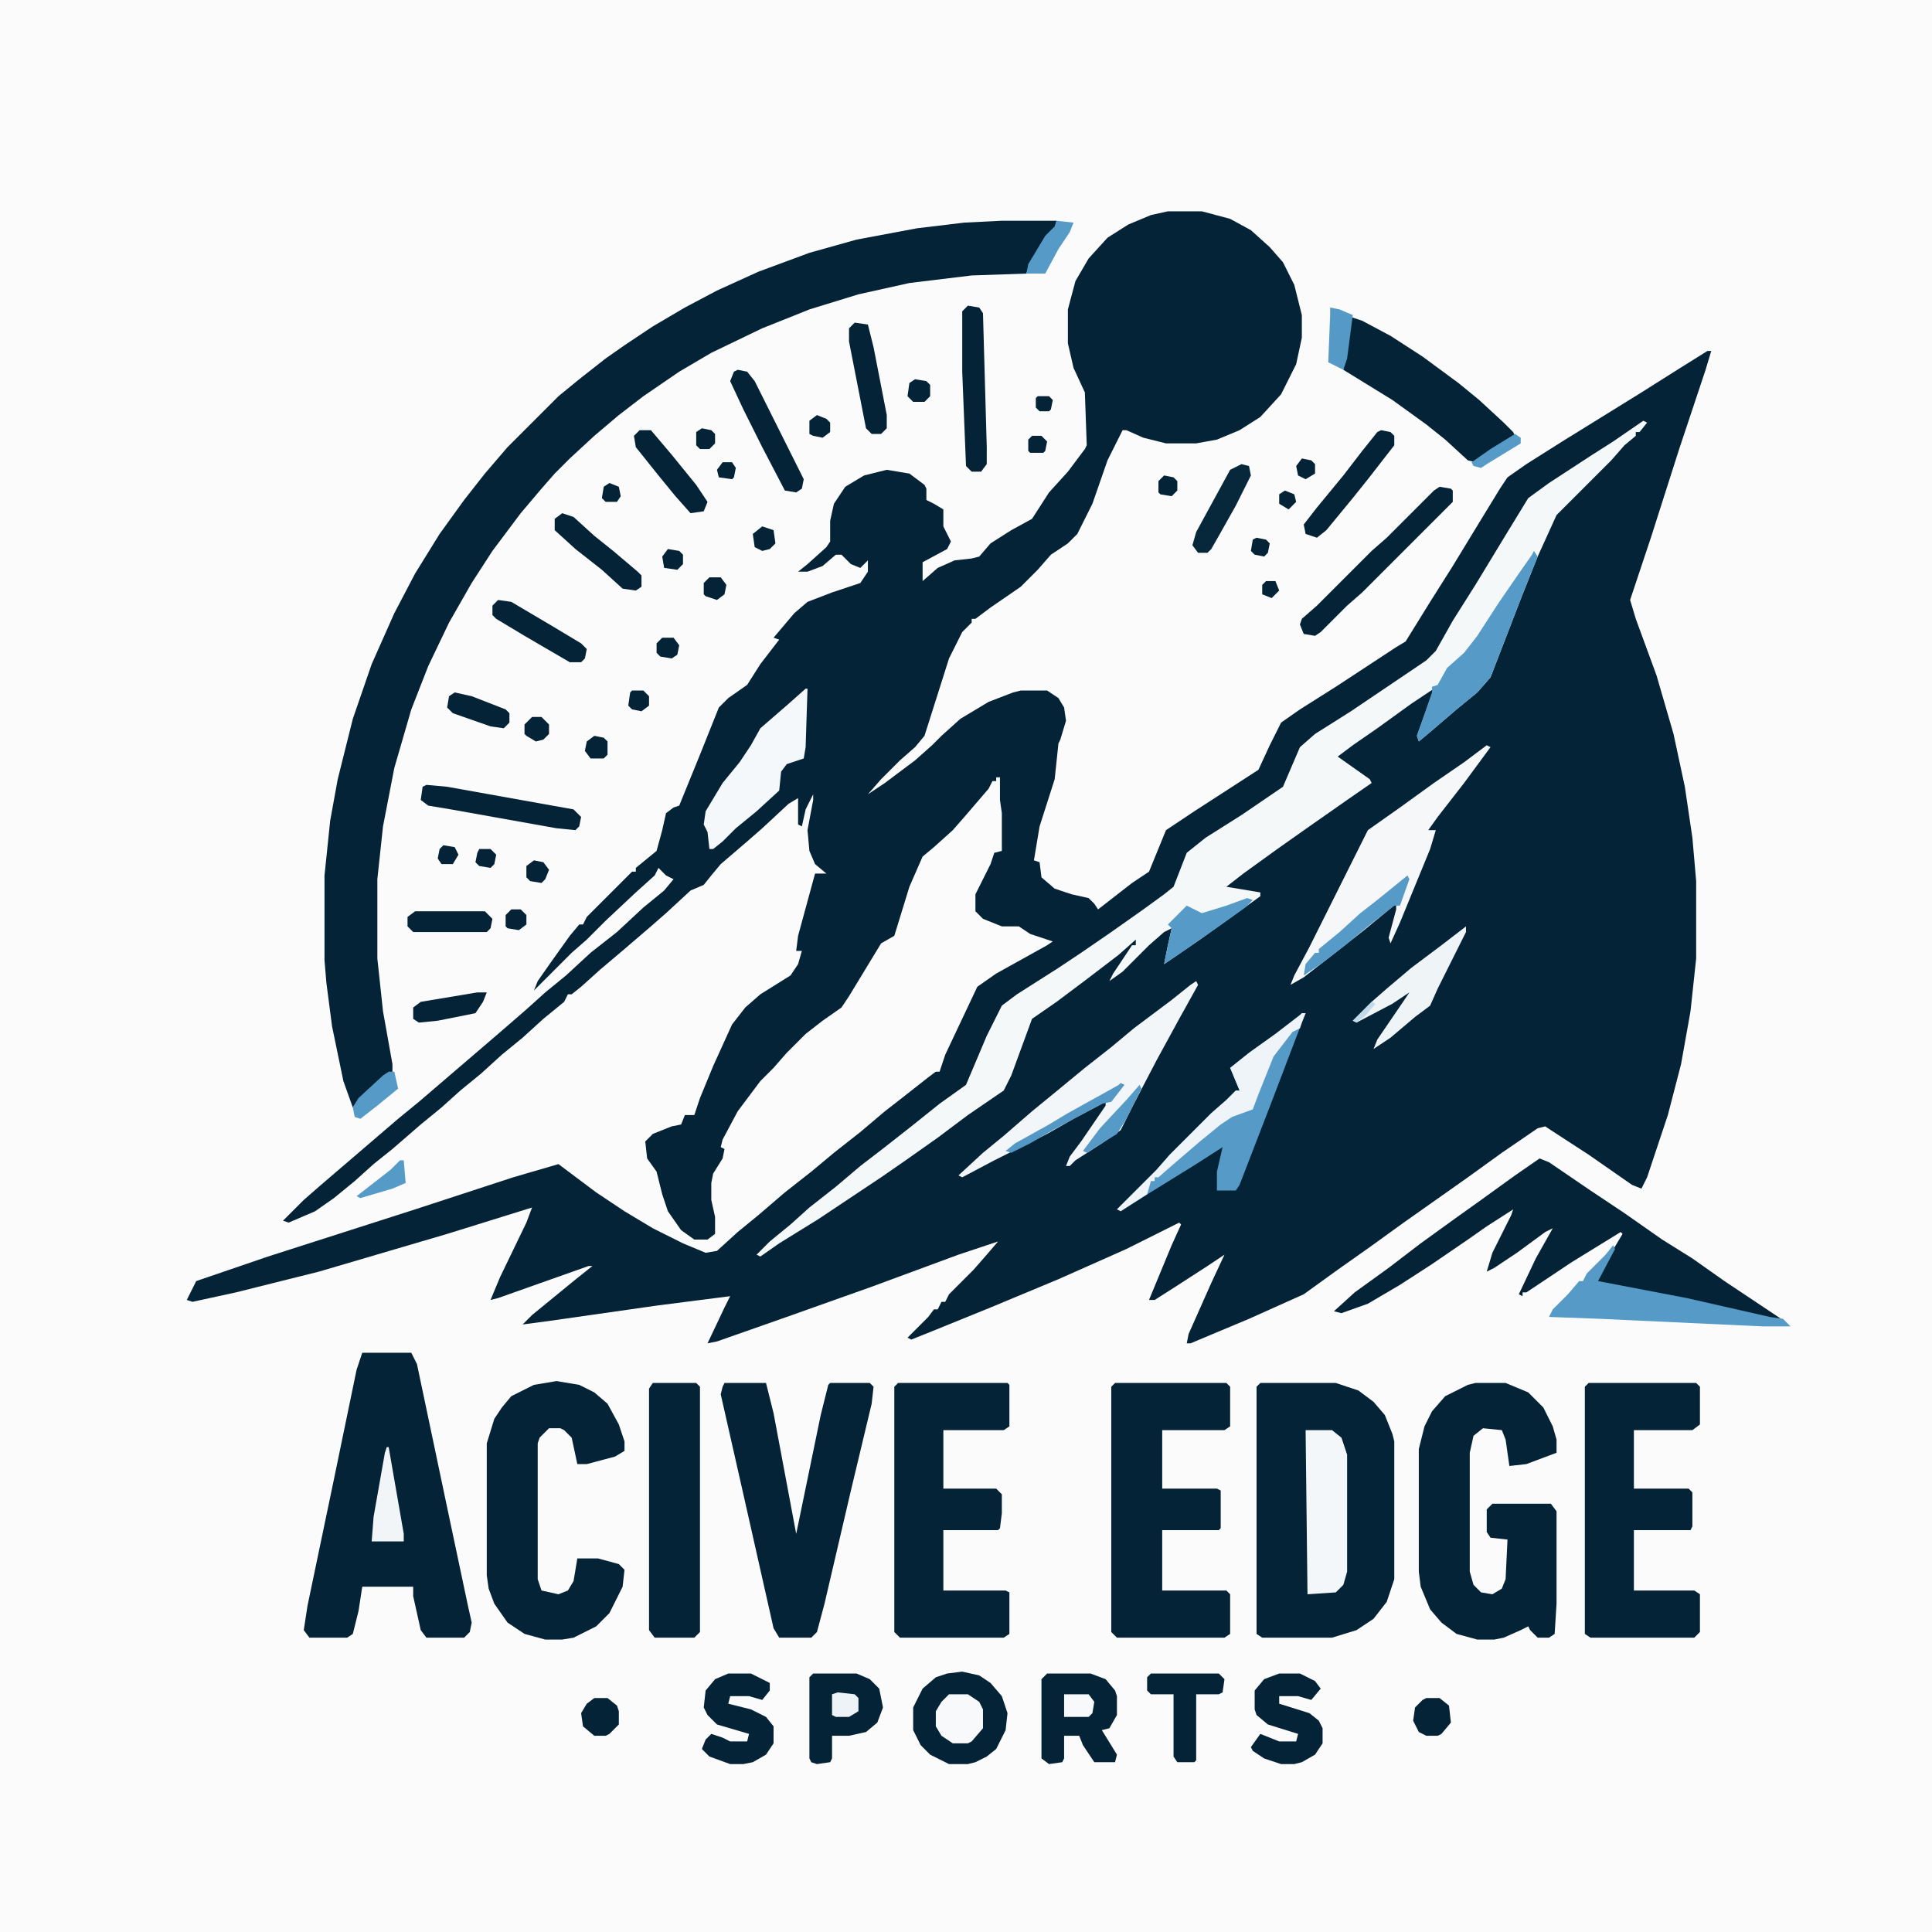
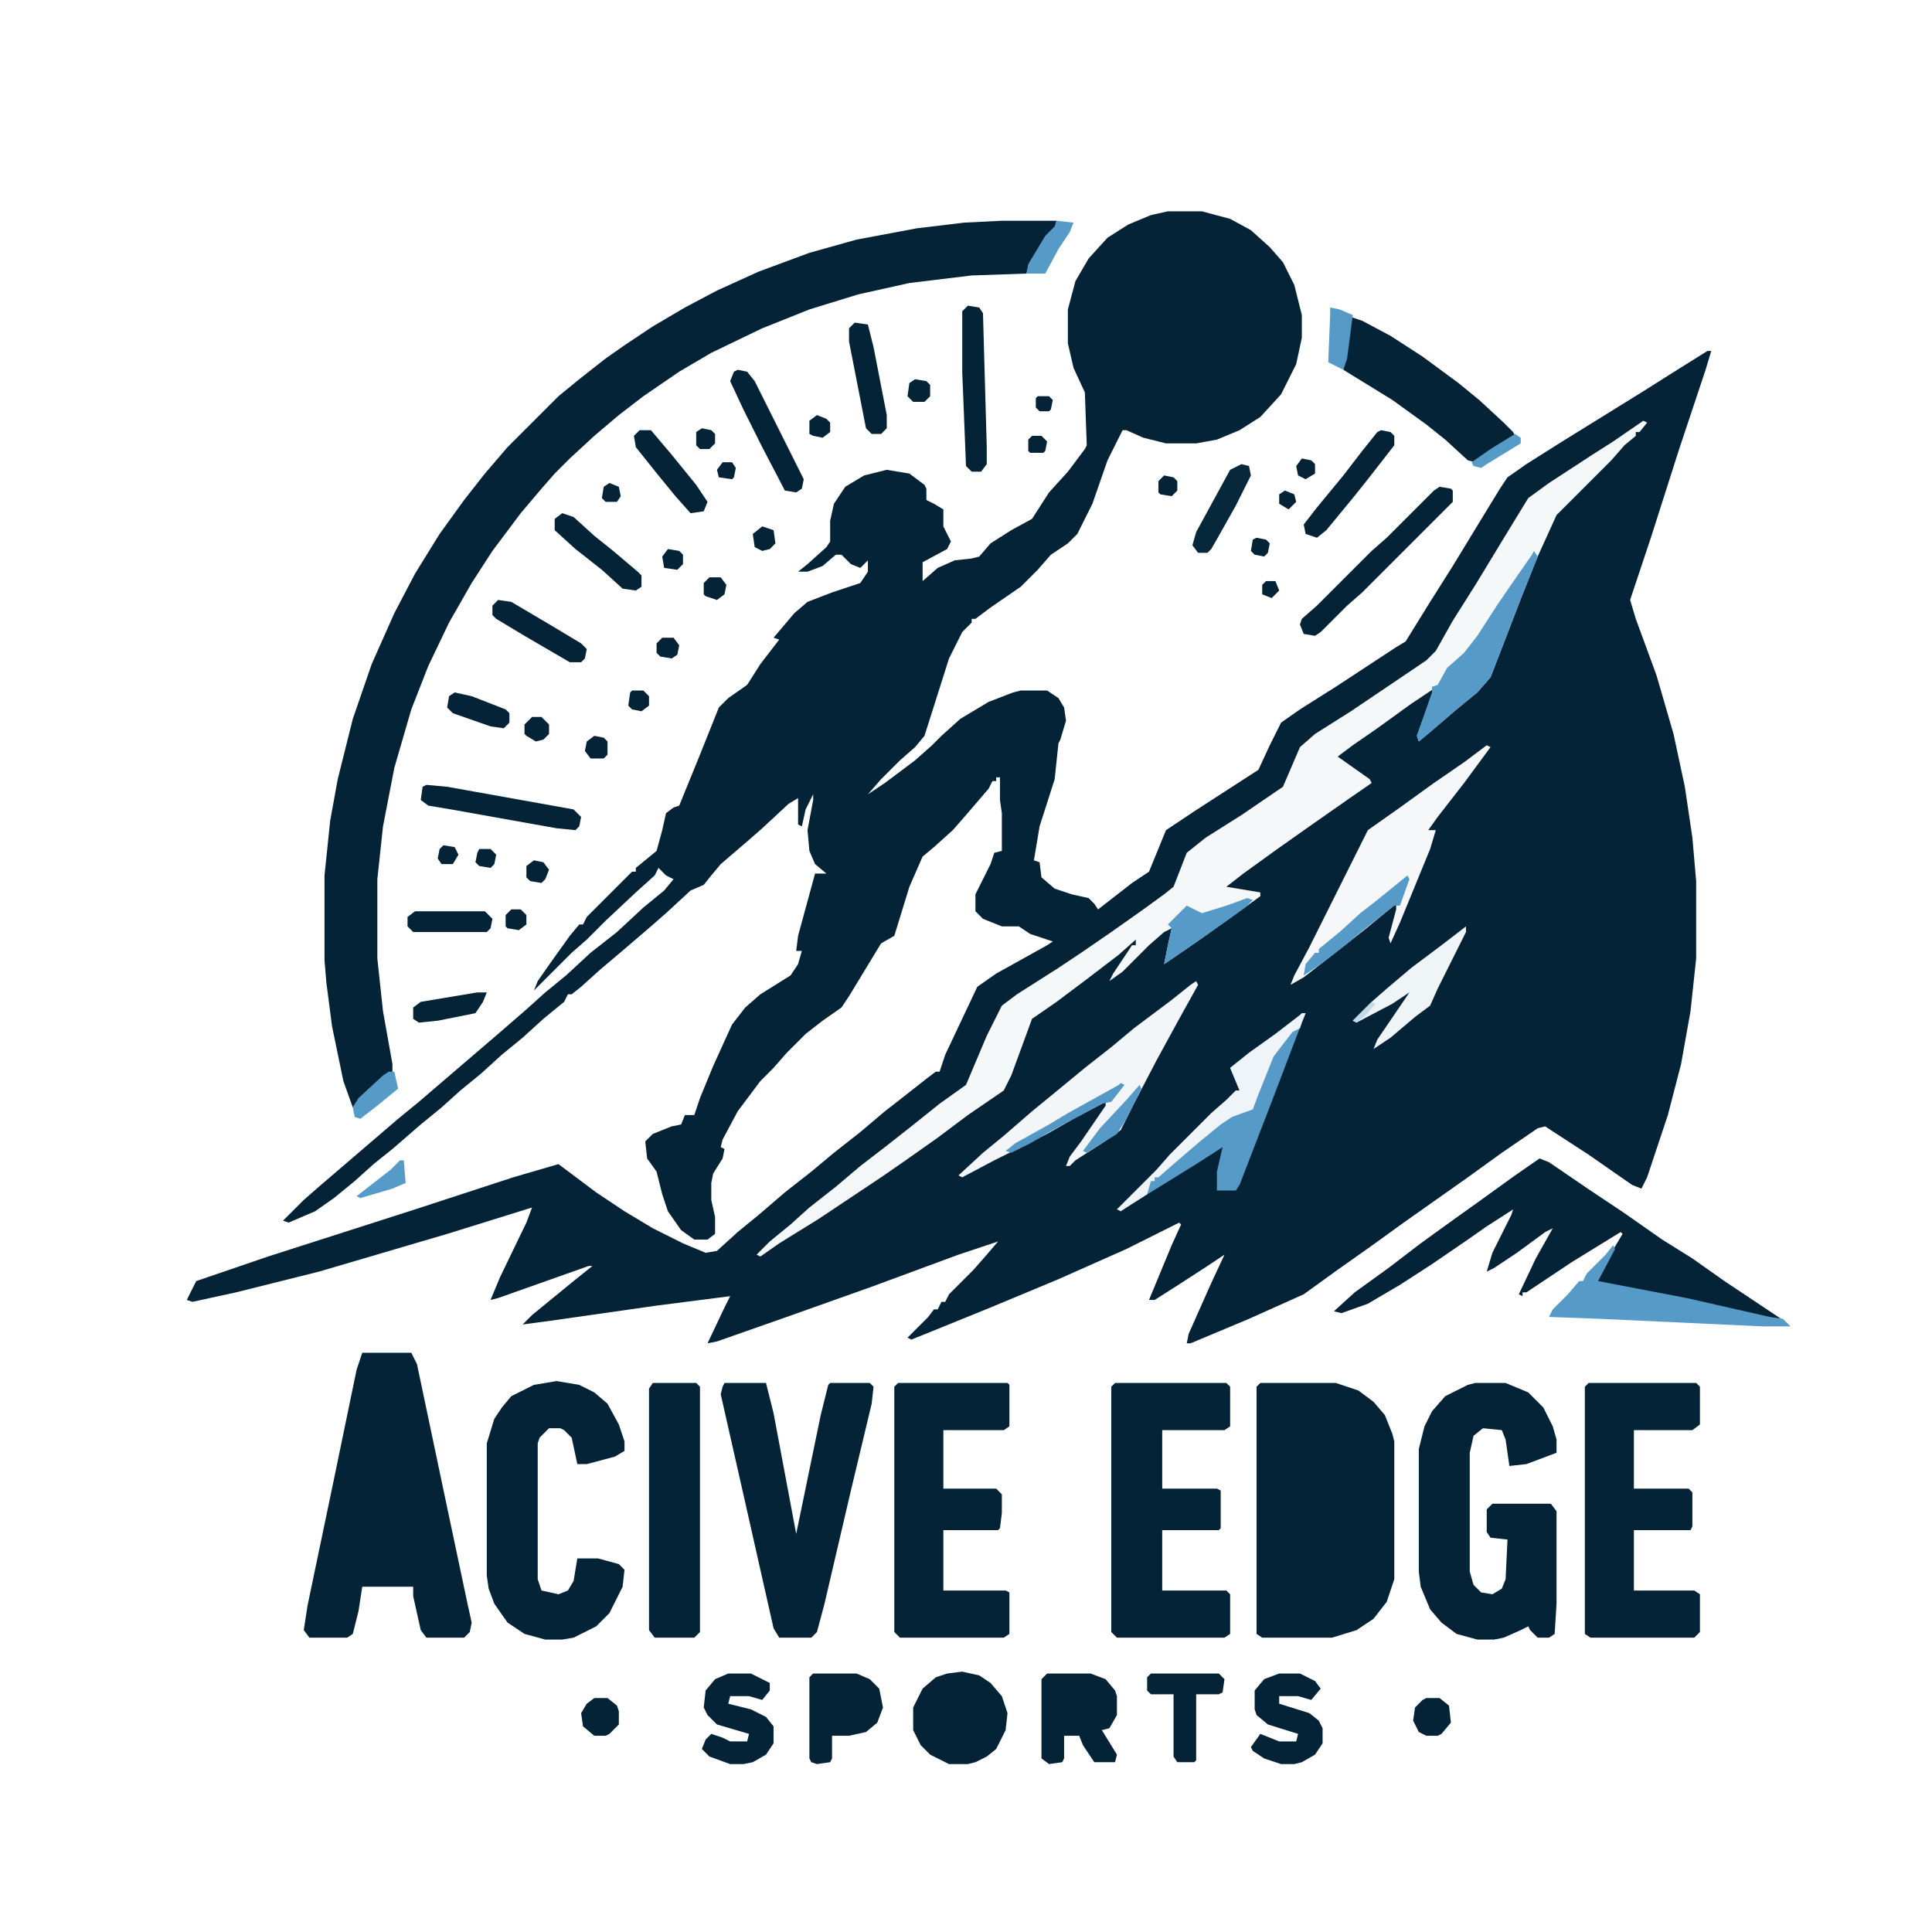
<svg xmlns="http://www.w3.org/2000/svg" version="1.1" viewBox="0 0 1024 1024" width="1024" height="1024">
-   <path transform="translate(0)" d="m0 0h1024v1024h-1024z" fill="#FBFBFB" />
+   <path transform="translate(0)" d="m0 0h1024v1024h-1024z" fill="transparent" />
  <path transform="translate(619,112)" d="m0 0h18l15 4 11 6 10 9 7 8 6 12 4 16v12l-3 14-8 16-11 12-11 7-12 5-11 2h-16l-12-3-9-4h-2l-8 16-8 23-8 16-5 5-9 6-7 8-9 9-16 11-8 6h-2v2l-5 5-7 14-13 41-5 6-8 7-10 10-7 8 9-6 16-12 9-8 5-5 10-9 15-9 13-5 4-1h14l6 4 3 5 1 7-3 10-1 2-2 19-8 25-3 18 3 1 1 8 7 6 9 3 9 2 3 3 2 3 18-14 9-6 9-22 15-10 34-22 6-13 6-12 10-7 19-12 32-21 5-3 13-21 12-19 14-23 11-18 4-6 10-7 19-12 42-26 19-12 16-10h2l-3 10-14 42-15 47-11 33 3 10 11 30 9 31 6 28 4 27 2 23v41l-3 28-5 28-7 27-11 33-3 6-5-2-23-16-20-13-3-2-4 1-19 13-18 13-34 24-18 13-17 12-18 13-29 13-31 13h-2l1-5 12-27 7-15-9 6-17 11-11 7h-3l12-29 5-11-1-1-28 14-36 16-36 15-32 13-10 4-2-1 11-11 3-4h2l2-4h2l2-4 13-13 7-8 6-7-21 7-46 17-45 16-37 13-5 1 9-19 3-6-39 5-56 8-15 2 5-5 22-18 10-8h-2l-48 17-4 1 5-12 14-29 3-8-45 14-68 20-44 11-23 5-3-1 5-10 38-13 78-25 52-17 24-7 20 15 15 10 15 9 16 8 12 5 6-1 11-10 11-9 14-12 14-11 12-10 14-11 13-11 9-7 14-11 4-3h2l3-9 17-36 10-7 27-15 3-2-12-4-6-4h-9l-10-4-4-4v-9l8-16 2-6 4-1v-20l-1-7v-12h-2v2h-2l-2 4-12 14-7 8-10 9-6 5-7 16-8 26-7 4-17 28-4 6-10 7-9 7-10 10-7 8-7 7-12 16-8 15-1 4 2 1-1 5-5 8-1 5v9l2 9v9l-4 3h-7l-7-5-7-10-3-9-3-12-5-7-1-9 4-4 10-4 5-1 2-5h5l3-9 7-17 10-22 7-9 8-7 16-10 4-6 2-7h-3l1-8 9-33h6l-6-5-3-7-1-11 3-16v-3l-4 8-2 9-2-1v-14l-5 3-14 13-8 7-14 12-5 6-4 5-7 3-13 12-8 7-14 12-13 11-10 9-5 4h-2l-2 4-11 9-11 10-11 9-11 10-11 9-10 9-11 9-15 13-10 8-10 9-11 9-10 7-14 6-3-1 11-11 8-7 42-36 11-9 42-36 15-13 10-9 11-9 13-12 14-11 14-13 11-9 5-6-4-2-4-4-2 4-10 9-16 15-10 10-8 7-20 20 2-5 7-10 10-14 5-6h2l2-4 24-24h2v-2l11-9 3-11 2-9 4-3 3-1 11-27 10-25 5-5 10-7 7-11 10-13-3-1 11-13 7-6 13-5 15-5 4-6v-6l-4 4-5-2-5-5h-3l-7 6-8 3h-5l5-4 10-9 2-3v-11l2-9 6-9 10-6 12-3 12 2 8 6 1 2v6l4 2 5 3v9l4 8-2 4-13 7v10l8-7 9-4 9-1 4-1 6-7 11-7 11-6 9-14 10-11 9-12 1-2-1-28-6-13-3-13v-18l4-15 7-12 10-11 11-7 12-5z" fill="#052336" />
  <path transform="translate(531,117)" d="m0 0h29l-1 4-6 7-8 14-1 3-29 1-33 4-27 6-26 8-25 10-27 13-17 10-19 13-13 10-13 11-13 12-8 8-7 8-11 13-15 20-11 17-12 21-11 23-9 23-9 31-6 31-3 28v42l3 28 5 28v4l-8 6-11 10-2 3-5-14-6-29-3-23-1-12v-45l3-29 4-22 8-32 10-29 12-27 11-21 13-21 13-18 11-14 12-14 27-27 11-9 14-11 10-7 15-10 17-10 17-9 22-10 27-10 25-7 32-6 25-3z" fill="#052336" />
  <path transform="translate(871,223)" d="m0 0 2 1-4 5h-2v2l-6 5-7 8-29 29-10 22-8 20-17 44-7 8-11 9-14 12-6 5-1-3 9-25-12 8-18 13-13 9-8 6 17 12 1 2-13 9-20 14-17 12-18 13-9 7 18 3v2l-18 13-14 10-16 11-3 2 2-10 2-9-4 2-8 7-14 14-7 5 2-4 10-15h2v-3l-9 8-17 13-16 12-13 9-11 30-4 8-19 13-16 12-17 12-13 9-33 22-21 13-10 7-2-1 7-7 11-9 10-9 14-11 13-11 13-10 14-11 15-12 14-10 11-26 8-16 8-6 22-14 12-8 16-11 17-12 11-8 5-4 7-18 10-8 19-12 22-15 9-21 8-7 19-12 40-27 5-5 9-16 12-19 17-28 11-18 11-8 23-15 11-7z" fill="#F5F8F9" />
  <path transform="translate(668,733)" d="m0 0h40l12 4 8 6 6 7 4 10 1 4v73l-4 12-7 9-9 6-13 4h-37l-3-2v-131z" fill="#052336" />
  <path transform="translate(192,717)" d="m0 0h26l3 6 16 76 11 52 2 9-1 5-3 3h-20l-3-4-4-18v-5h-27l-2 13-3 12-3 2h-20l-3-4 2-13 14-67 12-58z" fill="#052336" />
  <path transform="translate(782,733)" d="m0 0h16l12 5 8 8 5 10 2 7v7l-16 6-9 1-2-14-2-5-10-1-5 4-2 9v63l2 7 4 4 6 1 5-3 2-5 1-21-9-1-2-3v-12l3-3h31l3 4v49l-1 16-3 2h-6l-4-4-1-2-4 2-9 4-5 1h-9l-11-3-8-6-6-7-5-12-1-8v-65l3-12 4-8 7-8 12-6z" fill="#052336" />
  <path transform="translate(591,733)" d="m0 0h59l2 2v21l-3 2h-33v31h29l2 1v20l-1 1h-30v32h34l2 2v21l-3 2h-57l-3-3v-130z" fill="#052336" />
  <path transform="translate(842,733)" d="m0 0h57l2 2v20l-4 3h-31v31h29l2 2v18l-1 2h-30v32h32l3 2v20l-3 3h-55l-3-2v-131z" fill="#052336" />
  <path transform="translate(476,733)" d="m0 0h58l1 1v22l-3 2h-32v31h28l3 3v10l-1 8-1 1h-29v32h33l2 1v22l-3 2h-55l-3-3v-130z" fill="#052336" />
  <path transform="translate(384,733)" d="m0 0h22l4 16 12 64 13-63 4-16 1-1h21l2 2-1 9-11 46-14 60-4 15-3 3h-17l-3-5-16-71-12-53 1-4z" fill="#052336" />
  <path transform="translate(295,732)" d="m0 0 12 2 8 4 7 6 6 11 3 9v5l-5 3-15 4h-5l-3-14-4-4-2-1h-6l-5 5-1 3v72l2 6 9 2 5-2 3-5 2-12h11l11 3 3 3-1 9-7 14-7 7-12 6-6 1h-9l-11-3-9-6-7-10-3-8-1-7v-70l4-13 4-6 5-6 12-6z" fill="#052336" />
  <path transform="translate(816,614)" d="m0 0 5 2 22 15 18 12 20 14 16 10 17 12 30 20-3 1-33-8-45-9-17-3 8-16 6-10-1-1-26 16-24 16h-2v2l-2-1 9-19 9-16-4 2-15 11-12 8-4 2 3-10 10-20 1-3-14 9-10 7-19 13-17 11-17 10-14 5-4-1 11-10 18-13 17-13 18-13 14-10 18-13z" fill="#052336" />
  <path transform="translate(346,733)" d="m0 0h23l2 2v130l-3 3h-21l-3-4v-128z" fill="#052336" />
  <path transform="translate(788,395)" d="m0 0 2 1-14 19-14 18-5 7h4l-3 10-16 39-5 11-1-3 4-15v-3l-17 14-14 11-18 14-7 4 2-5 8-15 31-62 17-12 18-13 16-11z" fill="#F5F7F9" />
  <path transform="translate(634,520)" d="m0 0 1 2-10 18-12 22-12 23-7 14-10 7-14 9-3 3h-2l2-5 6-8 13-19v-2l-17 9-14 8-28 14-17 9-2-1 13-12 11-9 15-13 11-9 17-14 14-11 12-10 20-15 10-8z" fill="#F2F6F9" />
  <path transform="translate(716,168)" d="m0 0 6 2 15 8 17 11 19 14 11 9 13 12 5 5 1 2-18 11-3 3-4-1-12-11-10-8-18-13-26-16 3-20z" fill="#052336" />
  <path transform="translate(690,537)" d="m0 0h2l-2 5-16 42-17 44-2 3h-10v-10l3-13-14 9-21 13-18 11h-3l21-21 7-8 22-22 8-7 5-5h2l-5-12 10-8 14-10 13-10z" fill="#569AC7" />
  <path transform="translate(510,886)" d="m0 0 9 2 6 4 6 7 3 9-1 9-5 10-5 4-6 3-4 1h-10l-10-5-5-5-4-8v-12l5-10 7-6 6-2z" fill="#052336" />
-   <path transform="translate(692,758)" d="m0 0h14l5 4 3 9v62l-2 7-4 4-15 1z" fill="#F4F7F9" />
-   <path transform="translate(427,365)" d="m0 0h1l-1 31-1 6-9 3-3 4-1 10-12 11-11 9-7 7-5 4h-2l-1-9-2-4 1-7 9-15 9-11 6-9 5-9 15-13z" fill="#F5F8FA" />
+   <path transform="translate(692,758)" d="m0 0h14l5 4 3 9v62l-2 7-4 4-15 1z" fill="transparent" />
+   <path transform="translate(427,365)" d="m0 0h1l-1 31-1 6-9 3-3 4-1 10-12 11-11 9-7 7-5 4h-2l-1-9-2-4 1-7 9-15 9-11 6-9 5-9 15-13z" fill="transparent" />
  <path transform="translate(555,887)" d="m0 0h23l8 3 5 6 1 3v10l-4 7-4 1 8 13-1 4h-11l-6-9-2-5h-8v12l-1 2-7 1-4-3v-42z" fill="#052336" />
  <path transform="translate(855,660)" d="m0 0 1 2-9 17 47 9 44 10 7 1 4 4h-15l-86-4-27-1 2-4 8-8 6-7h2l2-4 10-10z" fill="#569AC7" />
  <path transform="translate(431,887)" d="m0 0h23l7 3 5 5 2 10-3 8-6 5-9 2h-9v12l-1 2-7 1-3-1-1-2v-43z" fill="#052336" />
  <path transform="translate(813,292)" d="m0 0 2 3-8 20-17 44-7 8-11 9-14 12-6 5-1-3 8-23v-3l3-1 5-9 9-8 7-9 11-17 11-16 7-10z" fill="#569AC7" />
  <path transform="translate(386,887)" d="m0 0h12l10 5v4l-4 5-7-2h-10l-1 4 12 3 8 4 4 5v9l-4 6-7 4-5 1h-7l-11-4-4-4 2-5 3-3 6 2 4 2h9l1-4-17-5-5-5-2-4 1-9 5-6z" fill="#052336" />
  <path transform="translate(678,887)" d="m0 0h11l8 4 3 4-5 6-7-2h-10v4l16 5 5 4 2 4v8l-4 6-7 4-4 1h-7l-9-3-6-4-1-2 5-7 10 4h9l1-4-16-5-6-5-1-3v-10l5-6z" fill="#052336" />
  <path transform="translate(763,258)" d="m0 0 6 1 1 1v6l-48 48-8 7-14 14-3 2-6-1-2-5 1-3 8-7 29-29 8-7 25-25z" fill="#052336" />
  <path transform="translate(690,537)" d="m0 0h2l-2 5-1 3-4 2-10 13-8 20-3 8-11 4-6 4-11 9-14 12-8 7h-2v2h-2l-2 7-14 9-2-1 21-21 7-8 22-22 8-7 5-5h2l-5-12 10-8 14-10 13-10z" fill="#EEF4F7" />
  <path transform="translate(513,162)" d="m0 0 6 1 2 3 2 71v9l-3 4h-5l-3-3-2-50v-32z" fill="#052336" />
  <path transform="translate(777,491)" d="m0 0v3l-15 30-4 9-8 6-13 11-9 6 2-5 15-22 2-3-9 6-19 10-2-1 10-10 8-7 13-11 16-12z" fill="#EFF4F7" />
  <path transform="translate(226,416)" d="m0 0 11 1 67 12 4 4-1 5-2 2-10-1-56-10-12-2-4-3 1-7z" fill="#052336" />
  <path transform="translate(610,887)" d="m0 0h36l3 3-1 7-2 1h-12v35l-1 1h-9l-2-3v-33h-12l-2-2v-7z" fill="#052336" />
  <path transform="translate(391,196)" d="m0 0 5 1 4 5 26 52-1 5-3 2-6-1-12-23-10-20-7-15 2-5z" fill="#052336" />
  <path transform="translate(732,228)" d="m0 0 5 1 2 2v5l-14 18-8 10-14 17-5 4-6-2-1-5 7-9 14-17 10-13 8-10z" fill="#052336" />
  <path transform="translate(453,171)" d="m0 0 7 1 3 12 7 36v7l-3 3h-5l-3-3-9-46v-7z" fill="#052336" />
  <path transform="translate(298,272)" d="m0 0 6 2 11 10 10 8 13 11 2 2v6l-3 2-7-1-11-10-14-11-11-10v-6z" fill="#052336" />
  <path transform="translate(264,318)" d="m0 0 7 1 22 13 15 9 3 3-1 5-2 2h-6l-24-14-15-9-2-2v-5z" fill="#052336" />
  <path transform="translate(339,228)" d="m0 0h6l11 13 13 16 6 9-2 5-7 1-8-9-9-11-12-15-1-6z" fill="#052336" />
-   <path transform="translate(503,898)" d="m0 0h10l6 4 2 4v10l-6 7-2 1h-8l-6-4-3-5v-8l3-5z" fill="#F7F9FA" />
+   <path transform="translate(503,898)" d="m0 0h10l6 4 2 4v10l-6 7-2 1h-8l-6-4-3-5v-8l3-5z" fill="transparent" />
  <path transform="translate(658,246)" d="m0 0 4 1 1 5-8 16-9 16-4 7-2 2h-5l-3-4 2-7 18-33z" fill="#07273A" />
  <path transform="translate(661,476)" d="m0 0 3 1-4 4-14 10-23 16-6 4 2-10 2-9-2-2 10-10 8 4 13-4z" fill="#569AC7" />
  <path transform="translate(220,483)" d="m0 0h37l4 4-1 5-2 2h-39l-3-3v-5z" fill="#052336" />
-   <path transform="translate(205,767)" d="m0 0h1l8 46v4h-17l1-13 6-34z" fill="#F1F5F8" />
+   <path transform="translate(205,767)" d="m0 0h1l8 46v4h-17l1-13 6-34z" fill="transparent" />
  <path transform="translate(746,464)" d="m0 0 1 2-5 14h-3l-14 11-12 10-13 10-9 6 1-6 5-6h2v-2l11-9 11-10 9-7z" fill="#569AC7" />
  <path transform="translate(253,526)" d="m0 0h5l-2 5-4 6-20 4-10 1-3-2v-6l4-3z" fill="#052336" />
  <path transform="translate(241,367)" d="m0 0 9 2 18 7 2 2v5l-3 3-7-1-20-7-3-3 1-6z" fill="#052336" />
  <path transform="translate(756,900)" d="m0 0h7l5 4 1 9-5 6-2 1h-6l-4-2-3-6 1-7 4-4z" fill="#052336" />
  <path transform="translate(315,900)" d="m0 0h7l5 4 1 3v7l-5 5-2 1h-6l-6-5-1-7 3-5z" fill="#052336" />
  <path transform="translate(705,163)" d="m0 0 5 1 7 3-3 23-2 6-8-4 1-25z" fill="#5599C6" />
  <path transform="translate(560,117)" d="m0 0 9 1-2 5-6 9-7 13h-10l1-5 9-15 5-5z" fill="#569AC7" />
  <path transform="translate(206,568)" d="m0 0h3l2 9-11 9-9 7-3-1-1-5 3-5 13-12z" fill="#569AC7" />
  <path transform="translate(604,575)" d="m0 0 1 2-8 16-5 8-16 10-2-1 9-12 14-15z" fill="#569AC7" />
  <path transform="translate(594,574)" d="m0 0 2 1-7 9-5 1-26 14-12 7-10 5-3-1 5-4 18-10 10-6 27-15z" fill="#5498C5" />
-   <path transform="translate(564,898)" d="m0 0h13l3 4-1 6-2 2h-13z" fill="#F7F9FA" />
+   <path transform="translate(564,898)" d="m0 0h13l3 4-1 6-2 2h-13z" fill="transparent" />
  <path transform="translate(212,615)" d="m0 0h2l1 12-7 3-17 5-2-1 18-14z" fill="#569AC7" />
-   <path transform="translate(444,897)" d="m0 0 9 1 2 2v7l-5 3h-7l-2-1v-11z" fill="#EDF3F7" />
+   <path transform="translate(444,897)" d="m0 0 9 1 2 2v7l-5 3h-7l-2-1v-11z" fill="transparent" />
  <path transform="translate(803,230)" d="m0 0 3 2v3l-18 11-3 2-4-1-1-2 10-7z" fill="#569AC7" />
  <path transform="translate(282,380)" d="m0 0h5l4 4v5l-3 3-4 1-5-3-1-1v-5z" fill="#052336" />
  <path transform="translate(485,201)" d="m0 0 6 1 2 2v6l-3 3h-6l-3-3 1-7z" fill="#052336" />
  <path transform="translate(315,390)" d="m0 0 5 1 2 2v7l-2 2h-7l-3-4 1-5z" fill="#052336" />
  <path transform="translate(404,279)" d="m0 0 6 2 1 7-3 3-4 1-4-2-1-7z" fill="#052336" />
  <path transform="translate(376,306)" d="m0 0h6l3 4-1 5-4 3-6-2-1-1v-6z" fill="#052336" />
  <path transform="translate(283,456)" d="m0 0 5 1 3 4-2 5-2 2-6-1-2-2v-6z" fill="#052336" />
  <path transform="translate(351,338)" d="m0 0h6l3 4-1 5-3 2-6-1-2-2v-5z" fill="#052336" />
  <path transform="translate(433,220)" d="m0 0 5 2 2 2v5l-4 3-5-1-2-1v-7z" fill="#052336" />
  <path transform="translate(271,482)" d="m0 0h5l3 3v5l-4 3-6-1-1-1v-6z" fill="#052336" />
  <path transform="translate(335,366)" d="m0 0h6l3 3v5l-4 3-5-1-2-2 1-7z" fill="#052336" />
  <path transform="translate(354,291)" d="m0 0 6 1 2 2v5l-3 3-7-1-1-6z" fill="#052336" />
  <path transform="translate(372,227)" d="m0 0 5 1 2 2v5l-3 3h-5l-2-2v-7z" fill="#052336" />
  <path transform="translate(617,252)" d="m0 0 5 1 2 2v5l-3 3-6-1-1-1v-6z" fill="#052336" />
  <path transform="translate(254,450)" d="m0 0h6l3 3-1 5-2 2-6-1-2-2 1-5z" fill="#052336" />
  <path transform="translate(235,448)" d="m0 0 6 1 2 4-3 5h-6l-2-3 1-5z" fill="#052336" />
  <path transform="translate(690,243)" d="m0 0 5 1 2 2v5l-5 3-4-2-1-5z" fill="#052336" />
  <path transform="translate(666,285)" d="m0 0 5 1 2 2-1 5-2 2-5-1-2-2 1-6z" fill="#052336" />
  <path transform="translate(323,256)" d="m0 0 5 2 1 5-2 3h-6l-2-2 1-6z" fill="#052336" />
  <path transform="translate(547,231)" d="m0 0h5l3 3-1 5-1 1h-7l-1-1v-6z" fill="#052336" />
  <path transform="translate(383,245)" d="m0 0h5l2 3-1 5-1 1-7-1-1-4z" fill="#052336" />
  <path transform="translate(681,260)" d="m0 0 5 2 1 4-4 4-5-3v-5z" fill="#052336" />
  <path transform="translate(550,210)" d="m0 0h6l2 2-1 5-1 1h-5l-2-2v-5z" fill="#052336" />
  <path transform="translate(671,308)" d="m0 0h5l2 5-4 4-5-2v-5z" fill="#052336" />
  <path transform="translate(732,527)" d="m0 0m-1 1m-1 1m-1 1m-2 1 2 1-5 6-5 4-2-1z" fill="#C2DAE9" />
</svg>
